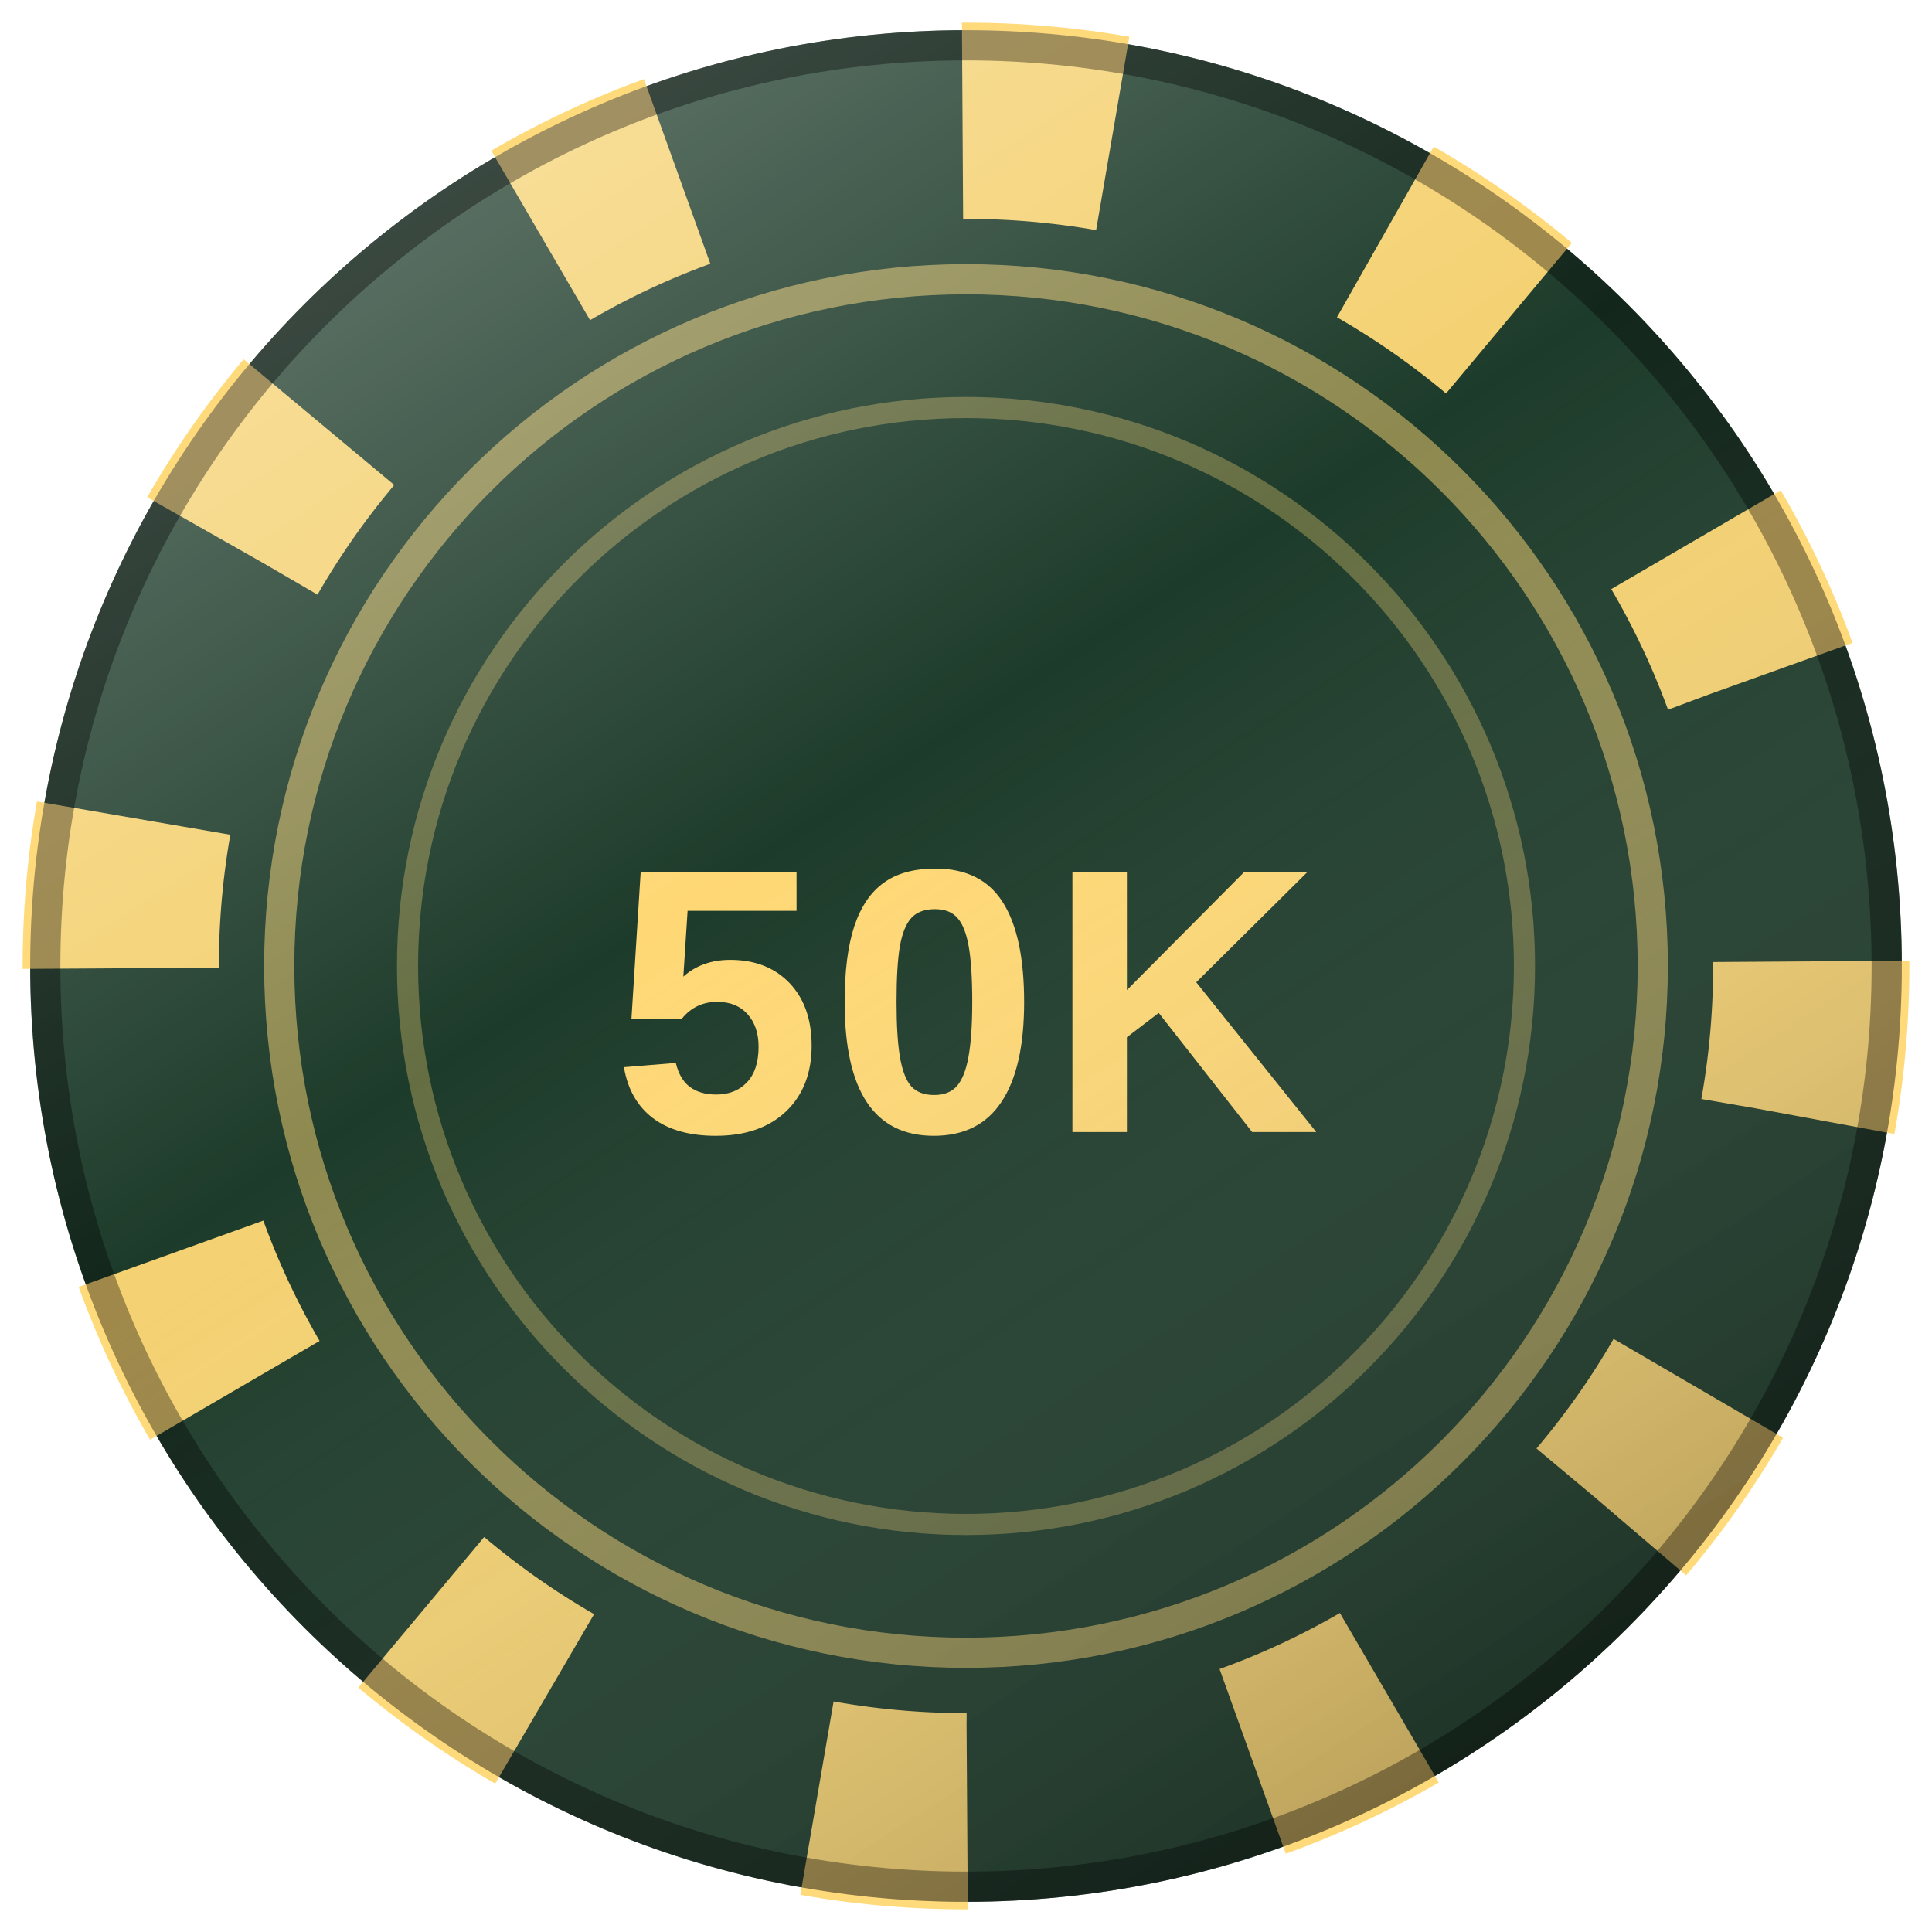
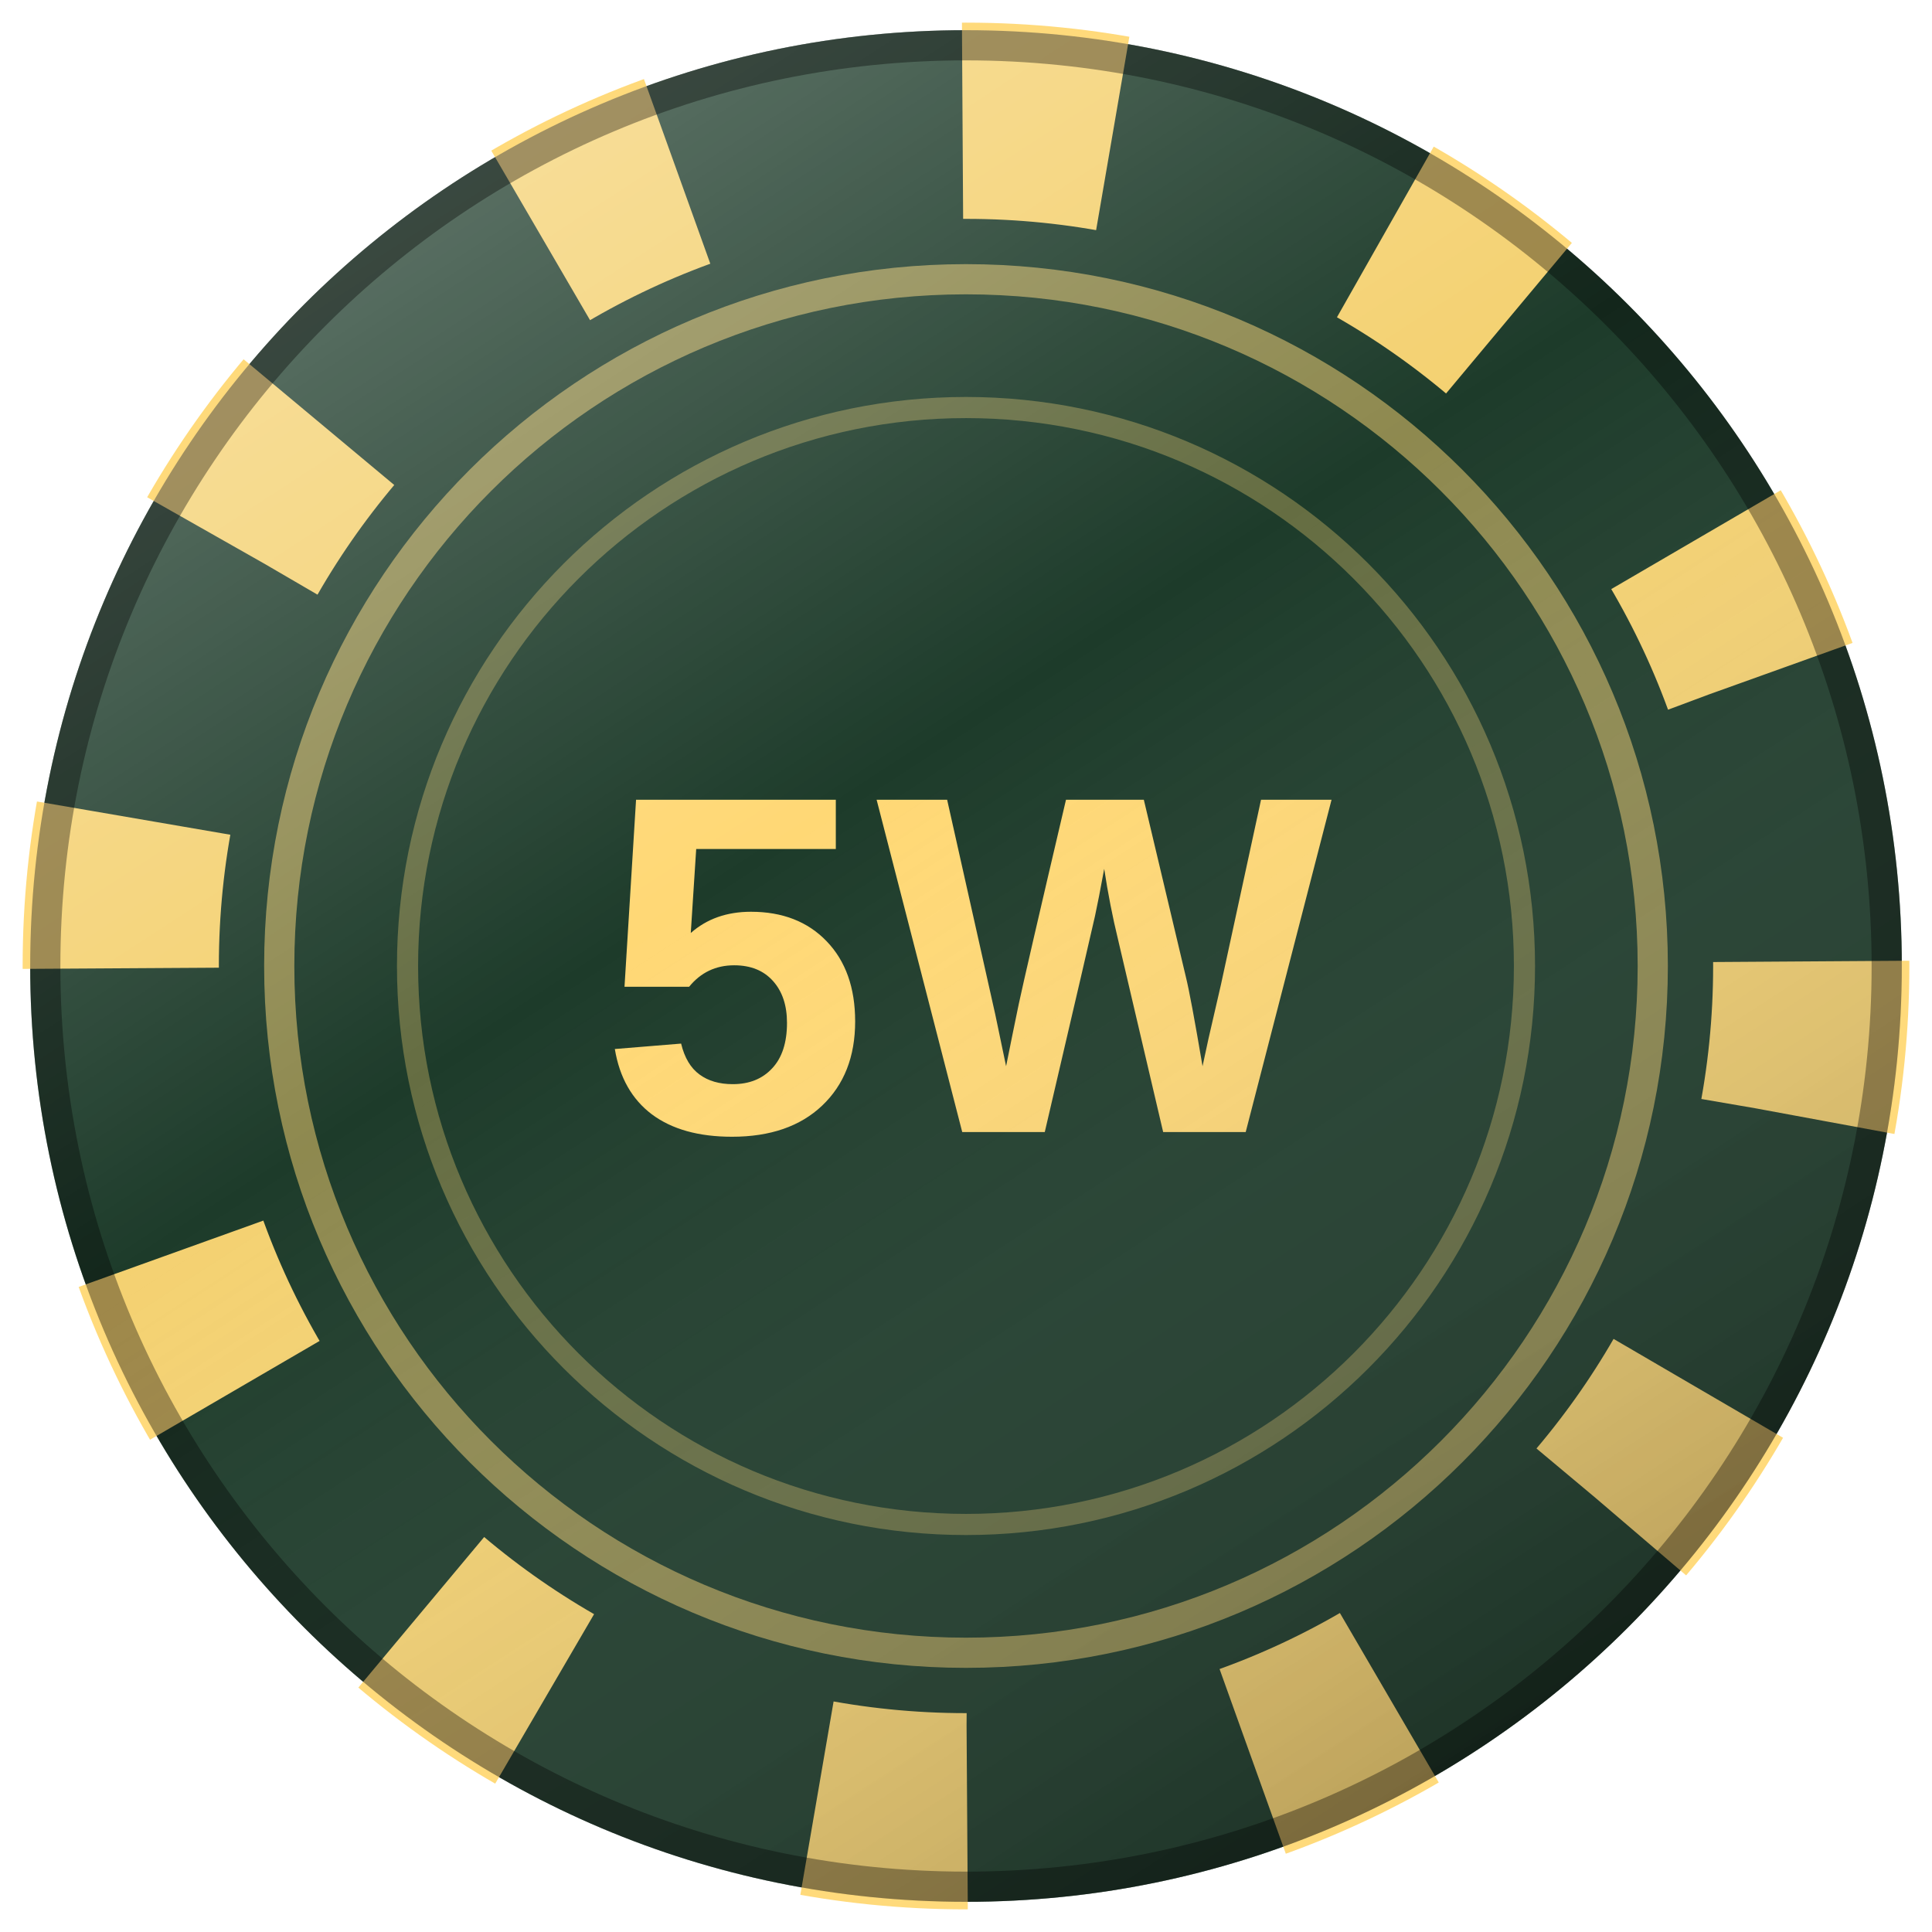
<svg xmlns="http://www.w3.org/2000/svg" viewBox="0 0 128 128" width="128" height="128">
  <defs>
    <linearGradient id="gloss" x1="0.15" y1="0" x2="0.8" y2="1">
      <stop offset="0" stop-color="#ffffff" stop-opacity="0.34" />
      <stop offset="0.42" stop-color="#ffffff" stop-opacity="0" />
      <stop offset="1" stop-color="#000000" stop-opacity="0.3" />
    </linearGradient>
  </defs>
  <circle cx="64" cy="64" r="62" fill="#1d3b2a" />
  <circle cx="64" cy="64" r="56" fill="none" stroke="#ffd875" stroke-width="13" stroke-dasharray="10 19.3" stroke-opacity="0.95" />
  <circle cx="64" cy="64" r="45.5" fill="#1d3b2a" />
  <circle cx="64" cy="64" r="45.5" fill="none" stroke="#ffd875" stroke-width="2" stroke-opacity="0.5" />
  <circle cx="64" cy="64" r="37" fill="none" stroke="#ffd875" stroke-width="1.4" stroke-opacity="0.32" />
-   <text x="64" y="75" text-anchor="middle" font-family="'Segoe UI',Arial,Helvetica,sans-serif" font-weight="800" font-size="25" fill="#ffd875" letter-spacing="0.5">50K</text>
+   <text x="64" y="75" text-anchor="middle" font-family="'Segoe UI',Arial,Helvetica,sans-serif" font-weight="800" font-size="32" fill="#ffd875" letter-spacing="0.5">5W</text>
  <circle cx="64" cy="64" r="62" fill="url(#gloss)" />
  <circle cx="64" cy="64" r="61" fill="none" stroke="#000000" stroke-opacity="0.35" stroke-width="2" />
</svg>
